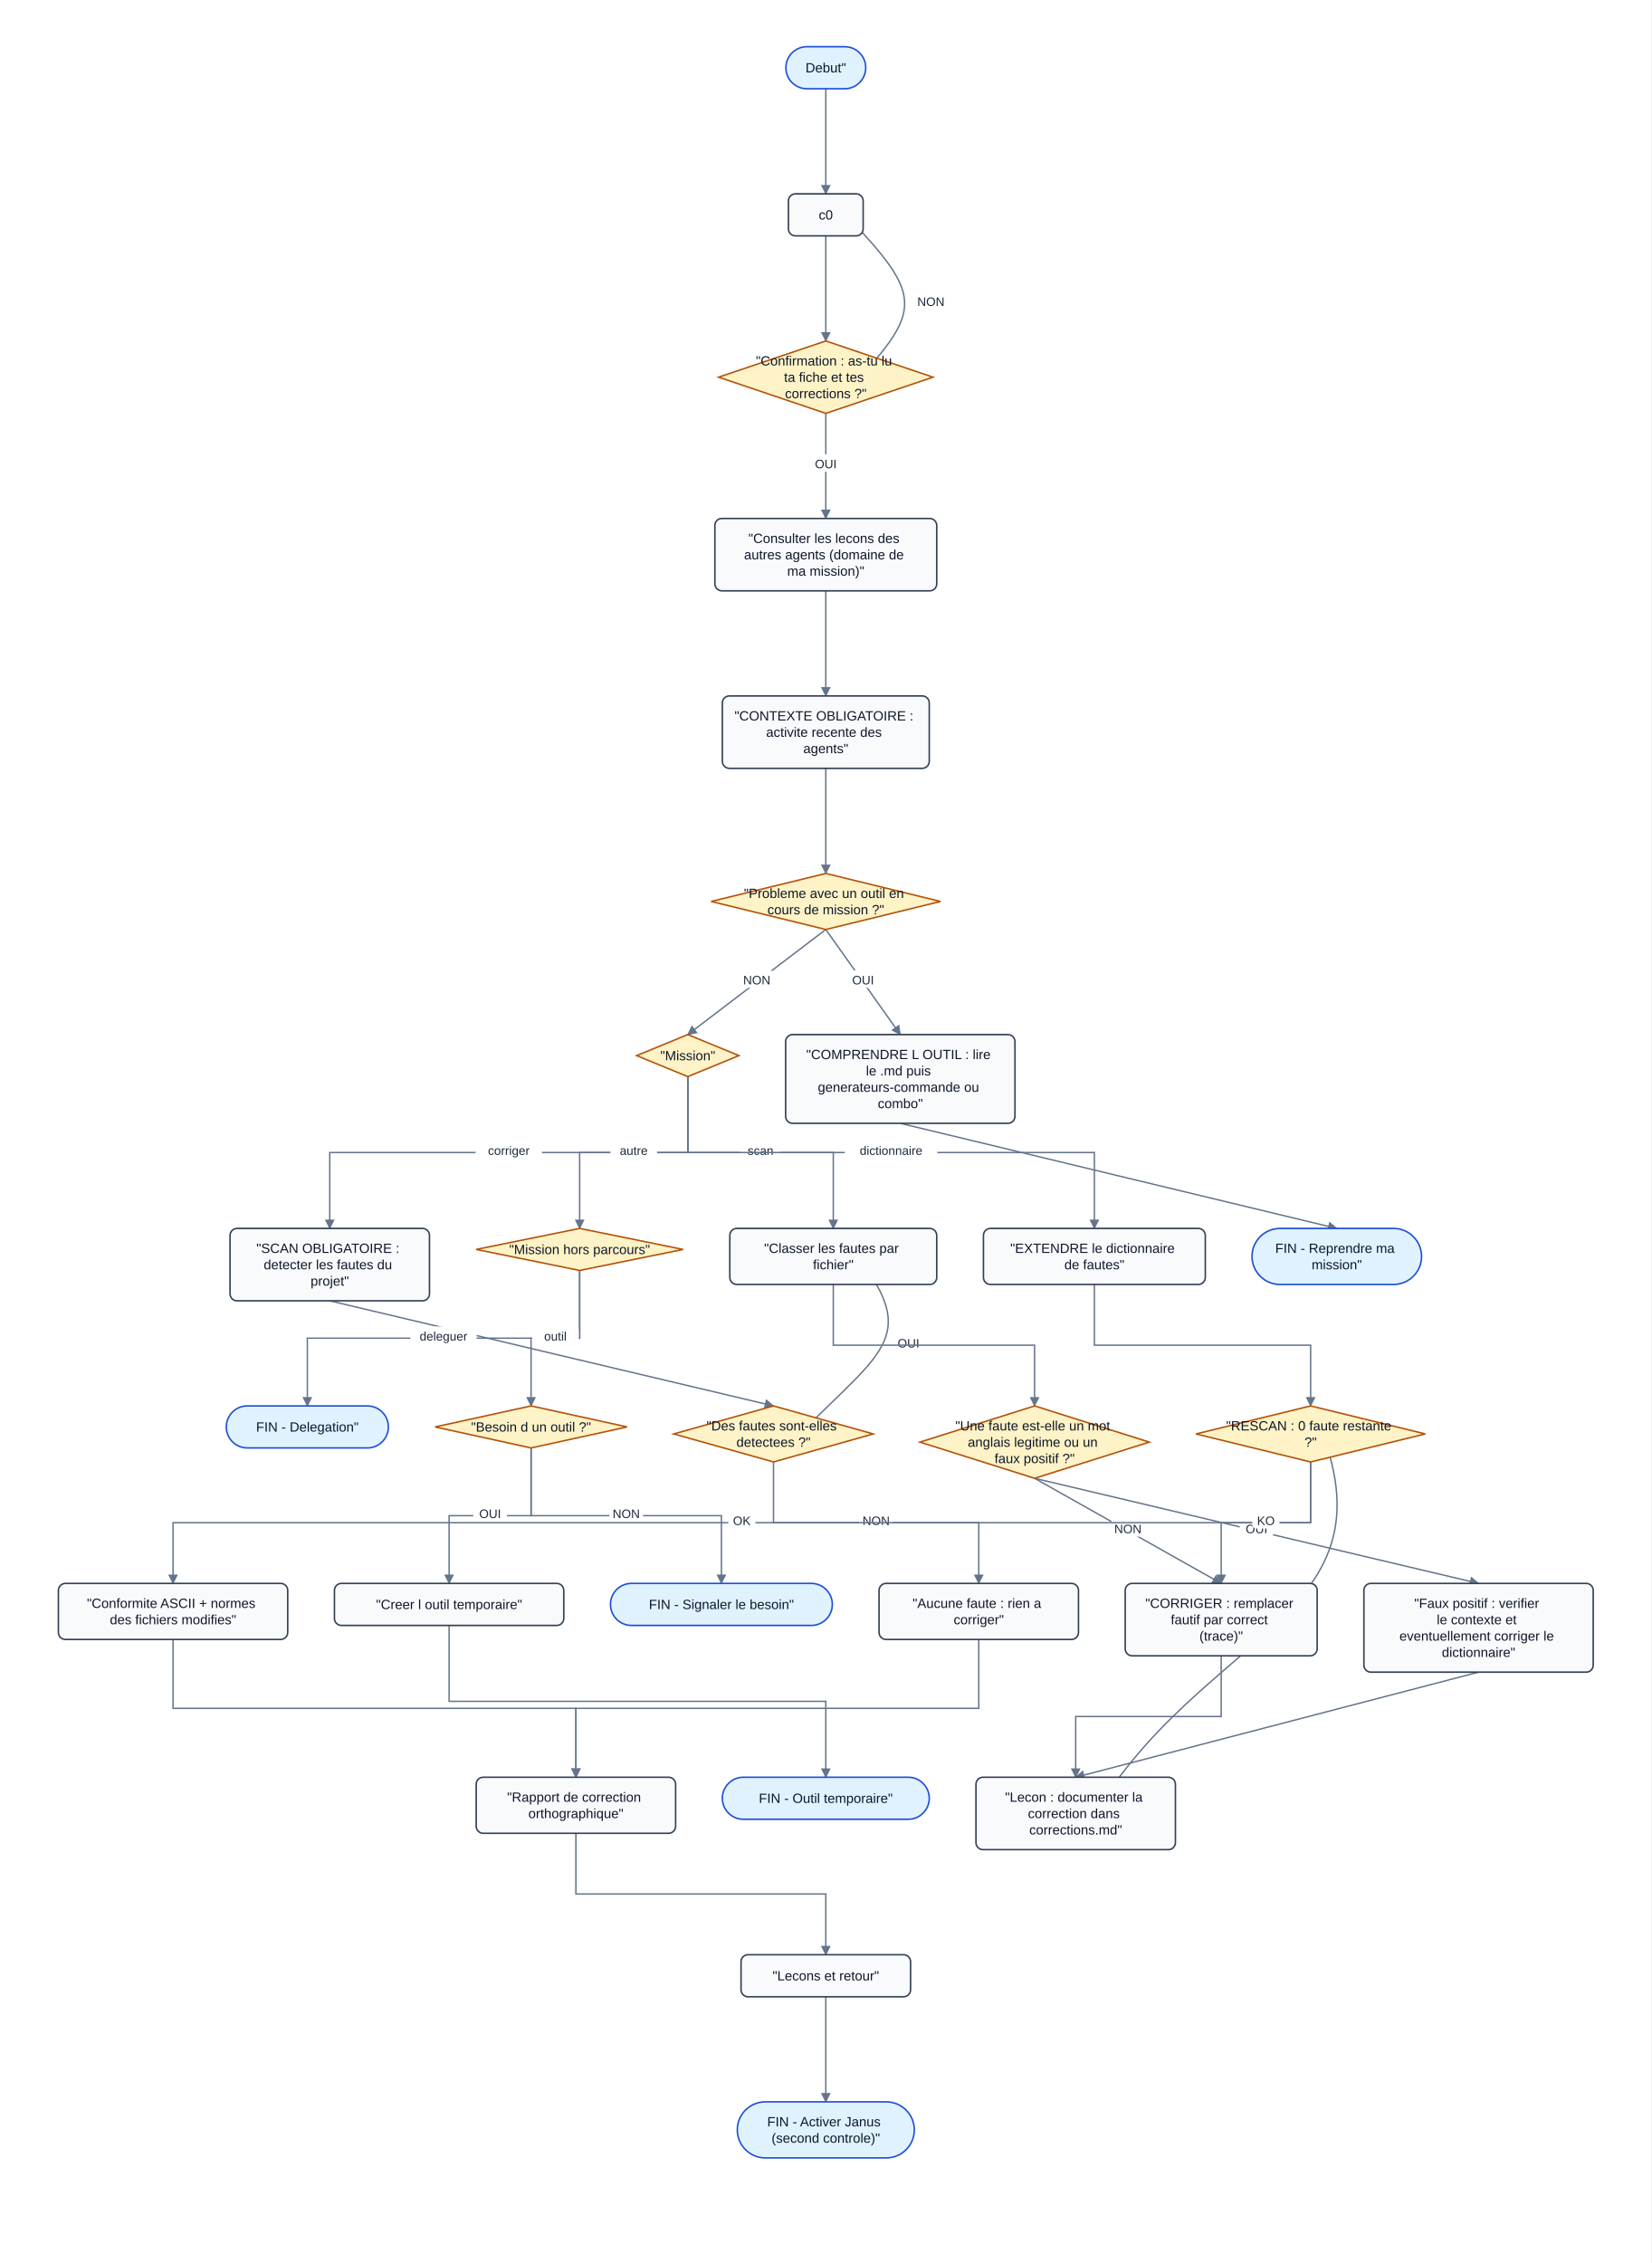
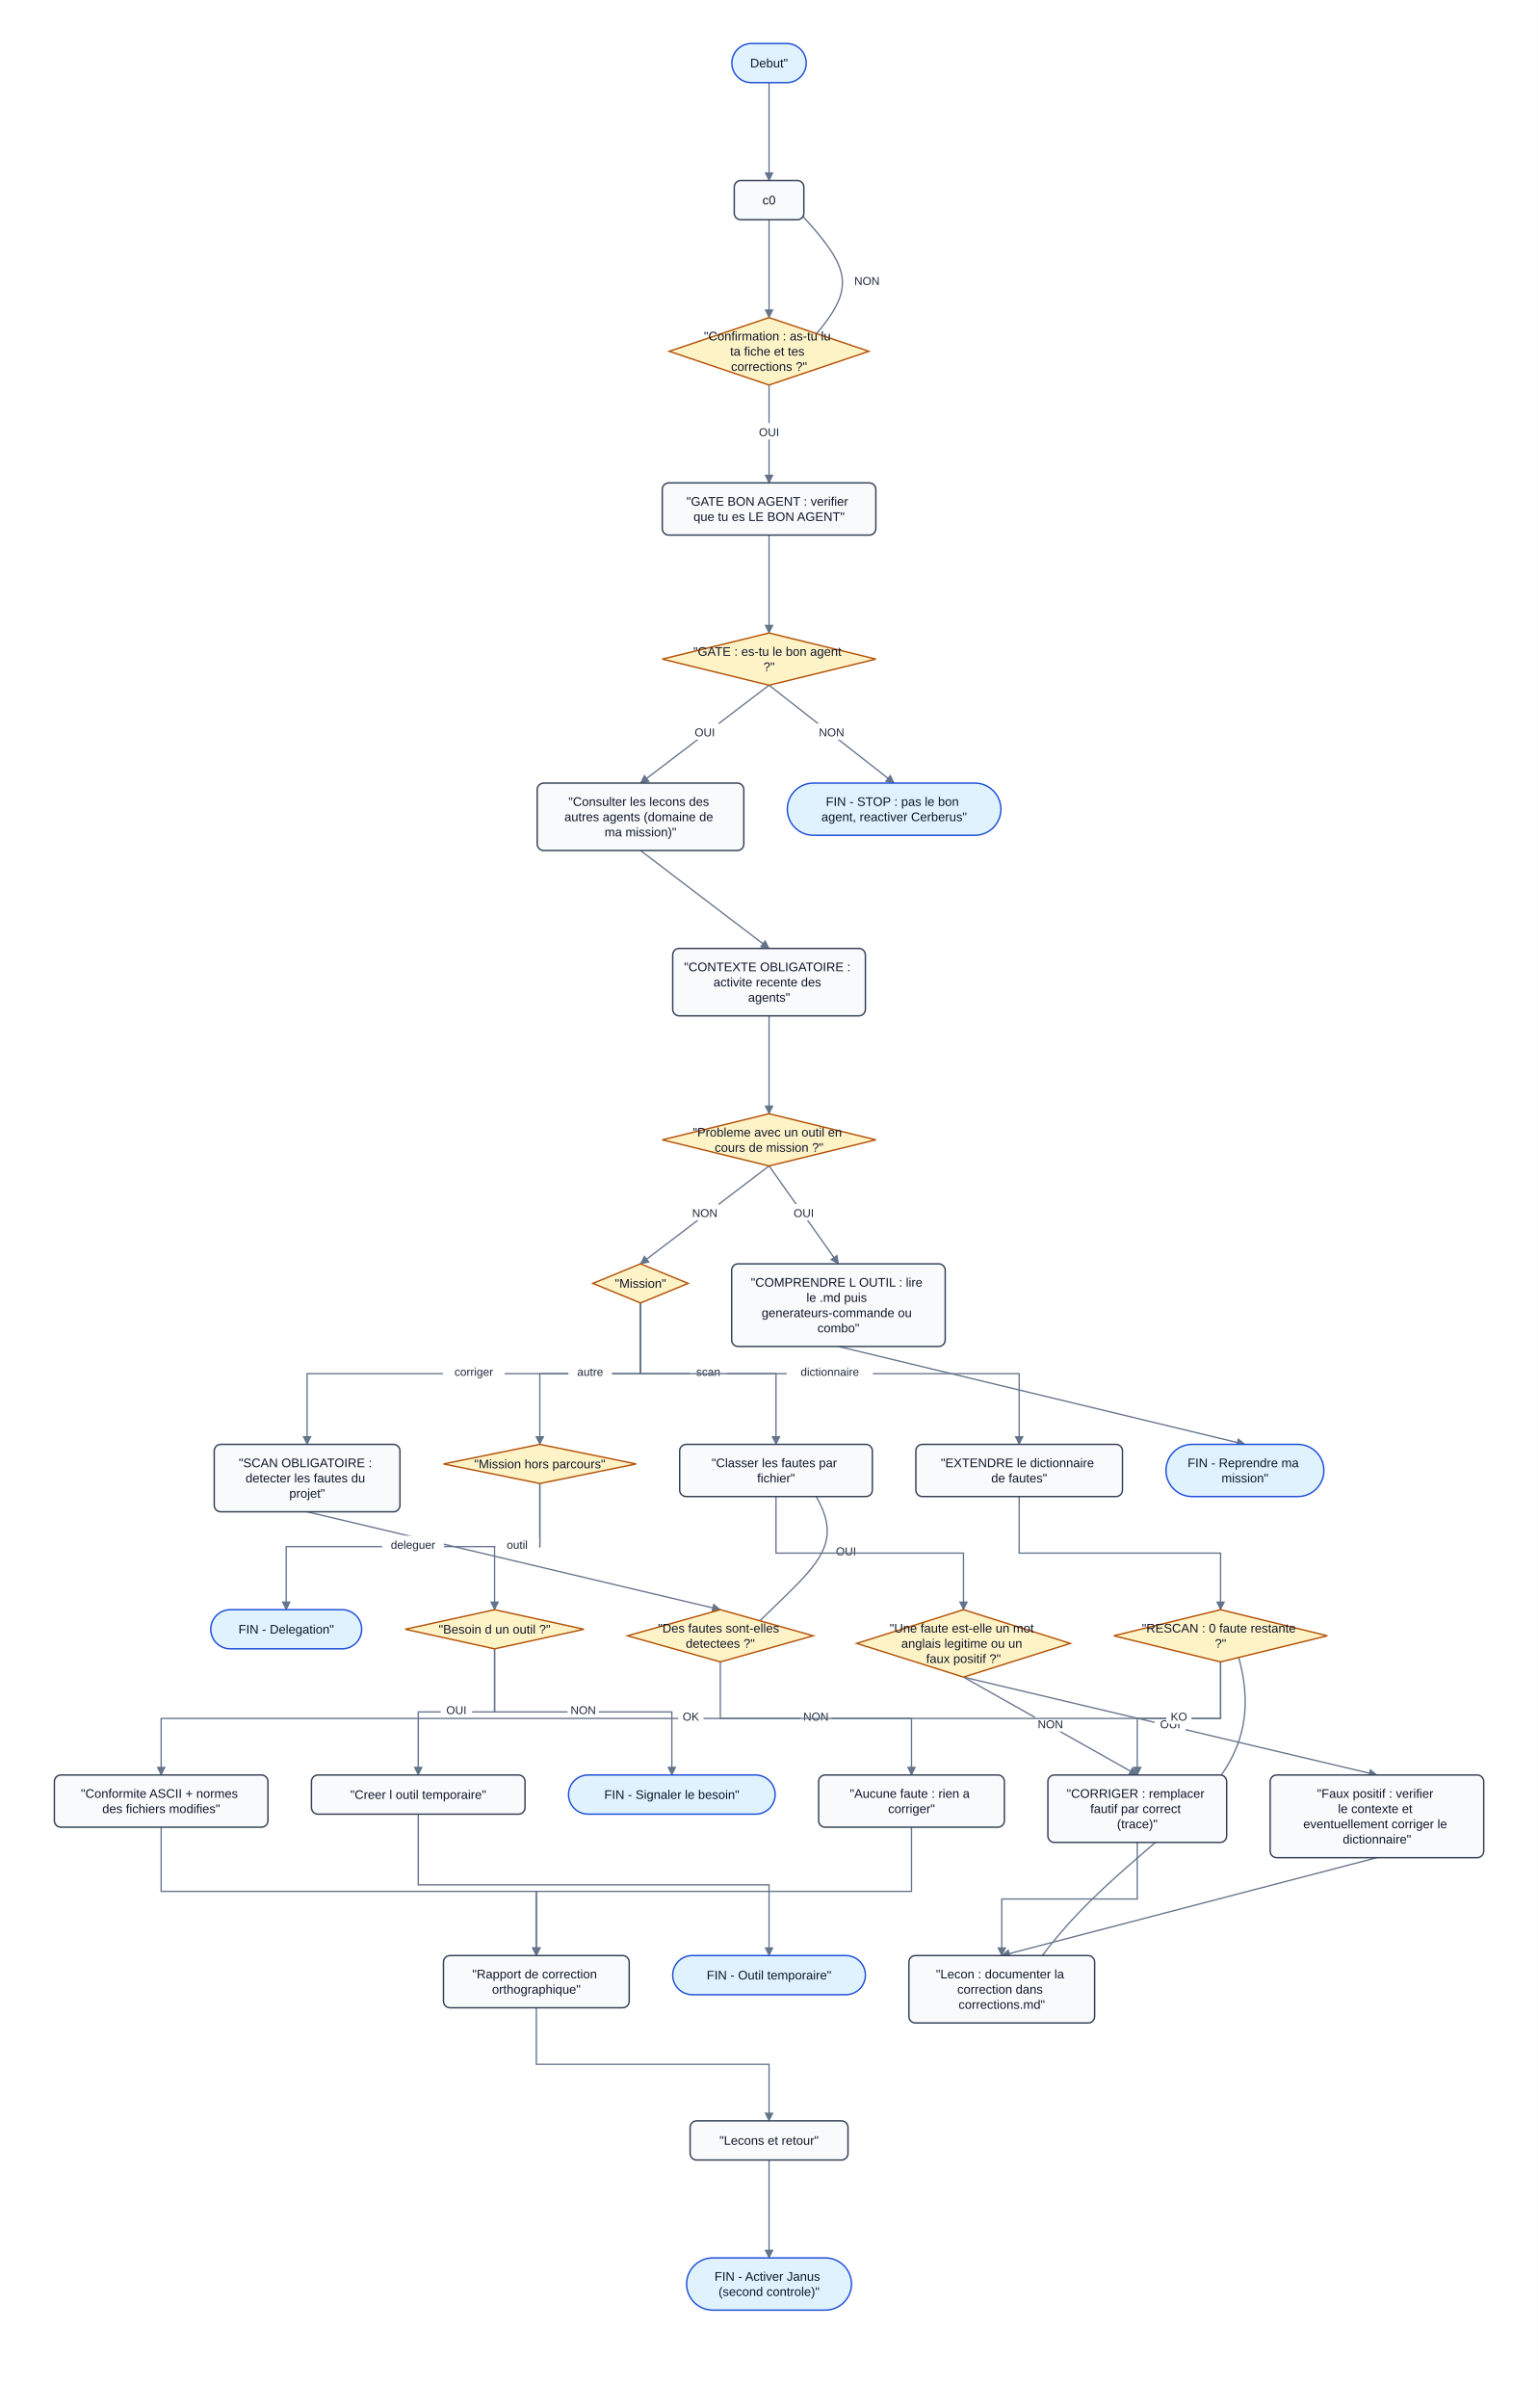
- <svg xmlns="http://www.w3.org/2000/svg" width="1414" height="1938" viewBox="0 0 1414 1938" font-family="Arial, Helvetica, sans-serif">
+ <svg xmlns="http://www.w3.org/2000/svg" width="1414" height="2214" viewBox="0 0 1414 2214" font-family="Arial, Helvetica, sans-serif">
  <defs>
    <marker id="fleche" viewBox="0 0 10 10" refX="9" refY="5" markerWidth="7" markerHeight="7" orient="auto-start-reverse">
      <path d="M 0 0 L 10 5 L 0 10 z" fill="#64748b" />
    </marker>
  </defs>
-   <rect width="1414" height="1938" fill="#ffffff" />
+   <rect width="1414" height="2214" fill="#ffffff" />
  <path d="M 707.2 76.0 L 707.2 166.0" fill="none" stroke="#64748b" stroke-width="1.2" marker-end="url(#fleche)" />
  <path d="M 707.2 202.0 L 707.2 292.0" fill="none" stroke="#64748b" stroke-width="1.2" marker-end="url(#fleche)" />
  <path d="M 707.2 354.0 L 707.2 444.0" fill="none" stroke="#64748b" stroke-width="1.2" marker-end="url(#fleche)" />
  <rect x="692.8" y="389.0" width="28.8" height="15" rx="3" fill="#ffffff" stroke="none" />
  <text x="707.2" y="401.0" text-anchor="middle" font-size="10.5" fill="#1e293b">OUI</text>
  <path d="M 707.2 354.0 C 797.2 260.0, 797.2 260.0, 707.2 166.0" fill="none" stroke="#64748b" stroke-width="1.2" marker-end="url(#fleche)" />
  <rect x="782.8" y="250.0" width="28.8" height="15" rx="3" fill="#ffffff" stroke="none" />
  <text x="797.2" y="262.0" text-anchor="middle" font-size="10.5" fill="#1e293b">NON</text>
-   <path d="M 707.2 658.0 L 707.2 748.0" fill="none" stroke="#64748b" stroke-width="1.2" marker-end="url(#fleche)" />
-   <path d="M 707.2 506.0 L 707.2 596.0" fill="none" stroke="#64748b" stroke-width="1.2" marker-end="url(#fleche)" />
-   <path d="M 589.0 922.0 V 987.0 H 282.4 V 1052.0" fill="none" stroke="#64748b" stroke-width="1.2" marker-end="url(#fleche)" />
-   <rect x="407.3" y="977.0" width="56.8" height="15" rx="3" fill="#ffffff" stroke="none" />
-   <text x="435.7" y="989.0" text-anchor="middle" font-size="10.5" fill="#1e293b">corriger</text>
-   <path d="M 589.0 922.0 V 987.0 H 713.6 V 1052.0" fill="none" stroke="#64748b" stroke-width="1.2" marker-end="url(#fleche)" />
-   <rect x="634.1" y="977.0" width="34.4" height="15" rx="3" fill="#ffffff" stroke="none" />
-   <text x="651.3" y="989.0" text-anchor="middle" font-size="10.5" fill="#1e293b">scan</text>
-   <path d="M 589.0 922.0 V 987.0 H 937.2 V 1052.0" fill="none" stroke="#64748b" stroke-width="1.2" marker-end="url(#fleche)" />
-   <rect x="723.5" y="977.0" width="79.2" height="15" rx="3" fill="#ffffff" stroke="none" />
-   <text x="763.1" y="989.0" text-anchor="middle" font-size="10.5" fill="#1e293b">dictionnaire</text>
-   <path d="M 589.0 922.0 V 987.0 H 496.4 V 1052.0" fill="none" stroke="#64748b" stroke-width="1.2" marker-end="url(#fleche)" />
-   <rect x="522.7" y="977.0" width="40.0" height="15" rx="3" fill="#ffffff" stroke="none" />
-   <text x="542.7" y="989.0" text-anchor="middle" font-size="10.5" fill="#1e293b">autre</text>
-   <path d="M 148.2 1404.0 V 1463.0 H 493.2 V 1522.0" fill="none" stroke="#64748b" stroke-width="1.2" marker-end="url(#fleche)" />
-   <path d="M 493.2 1570.0 V 1622.0 H 707.2 V 1674.0" fill="none" stroke="#64748b" stroke-width="1.2" marker-end="url(#fleche)" />
-   <path d="M 707.2 1710.0 L 707.2 1800.0" fill="none" stroke="#64748b" stroke-width="1.2" marker-end="url(#fleche)" />
-   <path d="M 282.4 1114.0 L 662.4 1204.0" fill="none" stroke="#64748b" stroke-width="1.2" marker-end="url(#fleche)" />
-   <path d="M 496.4 1088.0 V 1146.0 H 263.2 V 1204.0" fill="none" stroke="#64748b" stroke-width="1.2" marker-end="url(#fleche)" />
-   <rect x="351.4" y="1136.0" width="56.8" height="15" rx="3" fill="#ffffff" stroke="none" />
-   <text x="379.8" y="1148.0" text-anchor="middle" font-size="10.5" fill="#1e293b">deleguer</text>
-   <path d="M 496.4 1088.0 V 1146.0 H 454.8 V 1204.0" fill="none" stroke="#64748b" stroke-width="1.2" marker-end="url(#fleche)" />
-   <rect x="455.6" y="1136.0" width="40.0" height="15" rx="3" fill="#ffffff" stroke="none" />
-   <text x="475.6" y="1148.0" text-anchor="middle" font-size="10.5" fill="#1e293b">outil</text>
-   <path d="M 454.8 1240.0 V 1298.0 H 384.6 V 1356.0" fill="none" stroke="#64748b" stroke-width="1.2" marker-end="url(#fleche)" />
-   <rect x="405.3" y="1288.0" width="28.8" height="15" rx="3" fill="#ffffff" stroke="none" />
-   <text x="419.7" y="1300.0" text-anchor="middle" font-size="10.5" fill="#1e293b">OUI</text>
-   <path d="M 454.8 1240.0 V 1298.0 H 617.8 V 1356.0" fill="none" stroke="#64748b" stroke-width="1.2" marker-end="url(#fleche)" />
-   <rect x="521.9" y="1288.0" width="28.8" height="15" rx="3" fill="#ffffff" stroke="none" />
-   <text x="536.3" y="1300.0" text-anchor="middle" font-size="10.5" fill="#1e293b">NON</text>
-   <path d="M 384.6 1392.0 V 1457.0 H 707.2 V 1522.0" fill="none" stroke="#64748b" stroke-width="1.2" marker-end="url(#fleche)" />
-   <path d="M 662.4 1252.0 C 752.4 1152.0, 803.6 1152.0, 713.6 1052.0" fill="none" stroke="#64748b" stroke-width="1.2" marker-end="url(#fleche)" />
-   <rect x="763.6" y="1142.0" width="28.8" height="15" rx="3" fill="#ffffff" stroke="none" />
-   <text x="778.0" y="1154.0" text-anchor="middle" font-size="10.5" fill="#1e293b">OUI</text>
-   <path d="M 662.4 1252.0 V 1304.0 H 838.2 V 1356.0" fill="none" stroke="#64748b" stroke-width="1.2" marker-end="url(#fleche)" />
-   <rect x="735.9" y="1294.0" width="28.8" height="15" rx="3" fill="#ffffff" stroke="none" />
-   <text x="750.3" y="1306.0" text-anchor="middle" font-size="10.5" fill="#1e293b">NON</text>
-   <path d="M 838.2 1404.0 V 1463.0 H 493.2 V 1522.0" fill="none" stroke="#64748b" stroke-width="1.2" marker-end="url(#fleche)" />
-   <path d="M 713.6 1100.0 V 1152.0 H 886.0 V 1204.0" fill="none" stroke="#64748b" stroke-width="1.2" marker-end="url(#fleche)" />
-   <path d="M 886.0 1266.0 L 1045.8 1356.0" fill="none" stroke="#64748b" stroke-width="1.2" marker-end="url(#fleche)" />
-   <rect x="951.5" y="1301.0" width="28.8" height="15" rx="3" fill="#ffffff" stroke="none" />
-   <text x="965.9" y="1313.0" text-anchor="middle" font-size="10.5" fill="#1e293b">NON</text>
-   <path d="M 886.0 1266.0 L 1266.2 1356.0" fill="none" stroke="#64748b" stroke-width="1.2" marker-end="url(#fleche)" />
-   <rect x="1061.7" y="1301.0" width="28.8" height="15" rx="3" fill="#ffffff" stroke="none" />
-   <text x="1076.1" y="1313.0" text-anchor="middle" font-size="10.5" fill="#1e293b">OUI</text>
-   <path d="M 1045.8 1418.0 V 1470.0 H 921.2 V 1522.0" fill="none" stroke="#64748b" stroke-width="1.2" marker-end="url(#fleche)" />
-   <path d="M 937.2 1100.0 V 1152.0 H 1122.4 V 1204.0" fill="none" stroke="#64748b" stroke-width="1.2" marker-end="url(#fleche)" />
-   <path d="M 1122.4 1252.0 V 1304.0 H 148.2 V 1356.0" fill="none" stroke="#64748b" stroke-width="1.2" marker-end="url(#fleche)" />
-   <rect x="623.7" y="1294.0" width="23.2" height="15" rx="3" fill="#ffffff" stroke="none" />
-   <text x="635.3" y="1306.0" text-anchor="middle" font-size="10.5" fill="#1e293b">OK</text>
-   <path d="M 1122.4 1252.0 V 1304.0 H 1045.8 V 1356.0" fill="none" stroke="#64748b" stroke-width="1.2" marker-end="url(#fleche)" />
-   <rect x="1072.5" y="1294.0" width="23.2" height="15" rx="3" fill="#ffffff" stroke="none" />
-   <text x="1084.1" y="1306.0" text-anchor="middle" font-size="10.5" fill="#1e293b">KO</text>
-   <path d="M 921.2 1584.0 C 1011.2 1394.0, 1212.4 1394.0, 1122.4 1204.0" fill="none" stroke="#64748b" stroke-width="1.2" marker-end="url(#fleche)" />
-   <path d="M 1266.2 1432.0 L 921.2 1522.0" fill="none" stroke="#64748b" stroke-width="1.2" marker-end="url(#fleche)" />
-   <path d="M 707.2 796.0 L 771.0 886.0" fill="none" stroke="#64748b" stroke-width="1.2" marker-end="url(#fleche)" />
-   <rect x="724.7" y="831.0" width="28.8" height="15" rx="3" fill="#ffffff" stroke="none" />
-   <text x="739.1" y="843.0" text-anchor="middle" font-size="10.5" fill="#1e293b">OUI</text>
-   <path d="M 707.2 796.0 L 589.0 886.0" fill="none" stroke="#64748b" stroke-width="1.2" marker-end="url(#fleche)" />
-   <rect x="633.7" y="831.0" width="28.8" height="15" rx="3" fill="#ffffff" stroke="none" />
-   <text x="648.1" y="843.0" text-anchor="middle" font-size="10.5" fill="#1e293b">NON</text>
-   <path d="M 771.0 962.0 L 1144.8 1052.0" fill="none" stroke="#64748b" stroke-width="1.2" marker-end="url(#fleche)" />
+   <path d="M 707.2 934.0 L 707.2 1024.0" fill="none" stroke="#64748b" stroke-width="1.2" marker-end="url(#fleche)" />
+   <path d="M 589.0 782.0 L 707.2 872.0" fill="none" stroke="#64748b" stroke-width="1.2" marker-end="url(#fleche)" />
+   <path d="M 707.2 492.0 L 707.2 582.0" fill="none" stroke="#64748b" stroke-width="1.2" marker-end="url(#fleche)" />
+   <path d="M 707.2 630.0 L 589.0 720.0" fill="none" stroke="#64748b" stroke-width="1.2" marker-end="url(#fleche)" />
+   <rect x="633.7" y="665.0" width="28.8" height="15" rx="3" fill="#ffffff" stroke="none" />
+   <text x="648.1" y="677.0" text-anchor="middle" font-size="10.5" fill="#1e293b">OUI</text>
+   <path d="M 707.2 630.0 L 822.2 720.0" fill="none" stroke="#64748b" stroke-width="1.2" marker-end="url(#fleche)" />
+   <rect x="750.3" y="665.0" width="28.8" height="15" rx="3" fill="#ffffff" stroke="none" />
+   <text x="764.7" y="677.0" text-anchor="middle" font-size="10.5" fill="#1e293b">NON</text>
+   <path d="M 589.0 1198.0 V 1263.0 H 282.4 V 1328.0" fill="none" stroke="#64748b" stroke-width="1.2" marker-end="url(#fleche)" />
+   <rect x="407.3" y="1253.0" width="56.8" height="15" rx="3" fill="#ffffff" stroke="none" />
+   <text x="435.7" y="1265.0" text-anchor="middle" font-size="10.5" fill="#1e293b">corriger</text>
+   <path d="M 589.0 1198.0 V 1263.0 H 713.6 V 1328.0" fill="none" stroke="#64748b" stroke-width="1.2" marker-end="url(#fleche)" />
+   <rect x="634.1" y="1253.0" width="34.4" height="15" rx="3" fill="#ffffff" stroke="none" />
+   <text x="651.3" y="1265.0" text-anchor="middle" font-size="10.5" fill="#1e293b">scan</text>
+   <path d="M 589.0 1198.0 V 1263.0 H 937.2 V 1328.0" fill="none" stroke="#64748b" stroke-width="1.2" marker-end="url(#fleche)" />
+   <rect x="723.5" y="1253.0" width="79.2" height="15" rx="3" fill="#ffffff" stroke="none" />
+   <text x="763.1" y="1265.0" text-anchor="middle" font-size="10.5" fill="#1e293b">dictionnaire</text>
+   <path d="M 589.0 1198.0 V 1263.0 H 496.4 V 1328.0" fill="none" stroke="#64748b" stroke-width="1.2" marker-end="url(#fleche)" />
+   <rect x="522.7" y="1253.0" width="40.0" height="15" rx="3" fill="#ffffff" stroke="none" />
+   <text x="542.7" y="1265.0" text-anchor="middle" font-size="10.5" fill="#1e293b">autre</text>
+   <path d="M 148.2 1680.0 V 1739.0 H 493.2 V 1798.0" fill="none" stroke="#64748b" stroke-width="1.2" marker-end="url(#fleche)" />
+   <path d="M 493.2 1846.0 V 1898.0 H 707.2 V 1950.0" fill="none" stroke="#64748b" stroke-width="1.2" marker-end="url(#fleche)" />
+   <path d="M 707.2 1986.0 L 707.2 2076.0" fill="none" stroke="#64748b" stroke-width="1.2" marker-end="url(#fleche)" />
+   <path d="M 282.4 1390.0 L 662.4 1480.0" fill="none" stroke="#64748b" stroke-width="1.2" marker-end="url(#fleche)" />
+   <path d="M 496.4 1364.0 V 1422.0 H 263.2 V 1480.0" fill="none" stroke="#64748b" stroke-width="1.2" marker-end="url(#fleche)" />
+   <rect x="351.4" y="1412.0" width="56.8" height="15" rx="3" fill="#ffffff" stroke="none" />
+   <text x="379.8" y="1424.0" text-anchor="middle" font-size="10.5" fill="#1e293b">deleguer</text>
+   <path d="M 496.4 1364.0 V 1422.0 H 454.8 V 1480.0" fill="none" stroke="#64748b" stroke-width="1.2" marker-end="url(#fleche)" />
+   <rect x="455.6" y="1412.0" width="40.0" height="15" rx="3" fill="#ffffff" stroke="none" />
+   <text x="475.6" y="1424.0" text-anchor="middle" font-size="10.5" fill="#1e293b">outil</text>
+   <path d="M 454.8 1516.0 V 1574.0 H 384.6 V 1632.0" fill="none" stroke="#64748b" stroke-width="1.2" marker-end="url(#fleche)" />
+   <rect x="405.3" y="1564.0" width="28.8" height="15" rx="3" fill="#ffffff" stroke="none" />
+   <text x="419.7" y="1576.0" text-anchor="middle" font-size="10.5" fill="#1e293b">OUI</text>
+   <path d="M 454.8 1516.0 V 1574.0 H 617.8 V 1632.0" fill="none" stroke="#64748b" stroke-width="1.2" marker-end="url(#fleche)" />
+   <rect x="521.9" y="1564.0" width="28.8" height="15" rx="3" fill="#ffffff" stroke="none" />
+   <text x="536.3" y="1576.0" text-anchor="middle" font-size="10.5" fill="#1e293b">NON</text>
+   <path d="M 384.6 1668.0 V 1733.0 H 707.2 V 1798.0" fill="none" stroke="#64748b" stroke-width="1.2" marker-end="url(#fleche)" />
+   <path d="M 662.4 1528.0 C 752.4 1428.0, 803.6 1428.0, 713.6 1328.0" fill="none" stroke="#64748b" stroke-width="1.2" marker-end="url(#fleche)" />
+   <rect x="763.6" y="1418.0" width="28.8" height="15" rx="3" fill="#ffffff" stroke="none" />
+   <text x="778.0" y="1430.0" text-anchor="middle" font-size="10.5" fill="#1e293b">OUI</text>
+   <path d="M 662.4 1528.0 V 1580.0 H 838.2 V 1632.0" fill="none" stroke="#64748b" stroke-width="1.2" marker-end="url(#fleche)" />
+   <rect x="735.9" y="1570.0" width="28.8" height="15" rx="3" fill="#ffffff" stroke="none" />
+   <text x="750.3" y="1582.0" text-anchor="middle" font-size="10.5" fill="#1e293b">NON</text>
+   <path d="M 838.2 1680.0 V 1739.0 H 493.2 V 1798.0" fill="none" stroke="#64748b" stroke-width="1.2" marker-end="url(#fleche)" />
+   <path d="M 713.6 1376.0 V 1428.0 H 886.0 V 1480.0" fill="none" stroke="#64748b" stroke-width="1.2" marker-end="url(#fleche)" />
+   <path d="M 886.0 1542.0 L 1045.8 1632.0" fill="none" stroke="#64748b" stroke-width="1.2" marker-end="url(#fleche)" />
+   <rect x="951.5" y="1577.0" width="28.8" height="15" rx="3" fill="#ffffff" stroke="none" />
+   <text x="965.9" y="1589.0" text-anchor="middle" font-size="10.5" fill="#1e293b">NON</text>
+   <path d="M 886.0 1542.0 L 1266.2 1632.0" fill="none" stroke="#64748b" stroke-width="1.2" marker-end="url(#fleche)" />
+   <rect x="1061.7" y="1577.0" width="28.8" height="15" rx="3" fill="#ffffff" stroke="none" />
+   <text x="1076.1" y="1589.0" text-anchor="middle" font-size="10.5" fill="#1e293b">OUI</text>
+   <path d="M 1045.8 1694.0 V 1746.0 H 921.2 V 1798.0" fill="none" stroke="#64748b" stroke-width="1.2" marker-end="url(#fleche)" />
+   <path d="M 937.2 1376.0 V 1428.0 H 1122.4 V 1480.0" fill="none" stroke="#64748b" stroke-width="1.2" marker-end="url(#fleche)" />
+   <path d="M 1122.4 1528.0 V 1580.0 H 148.2 V 1632.0" fill="none" stroke="#64748b" stroke-width="1.2" marker-end="url(#fleche)" />
+   <rect x="623.7" y="1570.0" width="23.2" height="15" rx="3" fill="#ffffff" stroke="none" />
+   <text x="635.3" y="1582.0" text-anchor="middle" font-size="10.5" fill="#1e293b">OK</text>
+   <path d="M 1122.4 1528.0 V 1580.0 H 1045.8 V 1632.0" fill="none" stroke="#64748b" stroke-width="1.2" marker-end="url(#fleche)" />
+   <rect x="1072.5" y="1570.0" width="23.2" height="15" rx="3" fill="#ffffff" stroke="none" />
+   <text x="1084.1" y="1582.0" text-anchor="middle" font-size="10.5" fill="#1e293b">KO</text>
+   <path d="M 921.2 1860.0 C 1011.2 1670.0, 1212.4 1670.0, 1122.4 1480.0" fill="none" stroke="#64748b" stroke-width="1.2" marker-end="url(#fleche)" />
+   <path d="M 1266.2 1708.0 L 921.2 1798.0" fill="none" stroke="#64748b" stroke-width="1.2" marker-end="url(#fleche)" />
+   <path d="M 707.2 1072.0 L 771.0 1162.0" fill="none" stroke="#64748b" stroke-width="1.2" marker-end="url(#fleche)" />
+   <rect x="724.7" y="1107.0" width="28.8" height="15" rx="3" fill="#ffffff" stroke="none" />
+   <text x="739.1" y="1119.0" text-anchor="middle" font-size="10.5" fill="#1e293b">OUI</text>
+   <path d="M 707.2 1072.0 L 589.0 1162.0" fill="none" stroke="#64748b" stroke-width="1.2" marker-end="url(#fleche)" />
+   <rect x="633.7" y="1107.0" width="28.8" height="15" rx="3" fill="#ffffff" stroke="none" />
+   <text x="648.1" y="1119.0" text-anchor="middle" font-size="10.5" fill="#1e293b">NON</text>
+   <path d="M 771.0 1238.0 L 1144.8 1328.0" fill="none" stroke="#64748b" stroke-width="1.2" marker-end="url(#fleche)" />
  <rect x="673.0" y="40.0" width="68.4" height="36.0" rx="18.0" fill="#e0f2fe" stroke="#1d4ed8" stroke-width="1.3" />
  <text x="707.2" y="62.0" text-anchor="middle" font-size="11.5" fill="#0f172a">
    <tspan x="707.2" dy="0">Debut"</tspan>
  </text>
  <rect x="675.2" y="166.0" width="64.0" height="36.0" rx="6.0" fill="#f8fafc" stroke="#334155" stroke-width="1.3" />
  <text x="707.2" y="188.0" text-anchor="middle" font-size="11.5" fill="#0f172a">
    <tspan x="707.2" dy="0">c0</tspan>
  </text>
  <path d="M 707.2 292.0 L 799.0 323.0 L 707.2 354.0 L 615.4 323.0 Z" fill="#fef3c7" stroke="#b45309" stroke-width="1.3" />
  <text x="707.2" y="313.0" text-anchor="middle" font-size="11.5" fill="#0f172a">
    <tspan x="707.2" dy="0">"Confirmation : as-tu lu</tspan>
    <tspan x="707.2" dy="14">ta fiche et tes</tspan>
    <tspan x="707.2" dy="14">corrections ?"</tspan>
  </text>
-   <rect x="618.6" y="596.0" width="177.2" height="62.0" rx="6.0" fill="#f8fafc" stroke="#334155" stroke-width="1.3" />
-   <text x="707.2" y="617.0" text-anchor="middle" font-size="11.5" fill="#0f172a">
+   <rect x="618.6" y="872.0" width="177.2" height="62.0" rx="6.0" fill="#f8fafc" stroke="#334155" stroke-width="1.3" />
+   <text x="707.2" y="893.0" text-anchor="middle" font-size="11.5" fill="#0f172a">
    <tspan x="707.2" dy="0">"CONTEXTE OBLIGATOIRE :</tspan>
    <tspan x="707.2" dy="14">activite recente des</tspan>
    <tspan x="707.2" dy="14">agents"</tspan>
  </text>
-   <rect x="612.2" y="444.0" width="190.0" height="62.0" rx="6.0" fill="#f8fafc" stroke="#334155" stroke-width="1.3" />
+   <rect x="494.0" y="720.0" width="190.0" height="62.0" rx="6.0" fill="#f8fafc" stroke="#334155" stroke-width="1.3" />
+   <text x="589.0" y="741.0" text-anchor="middle" font-size="11.5" fill="#0f172a">
+     <tspan x="589.0" dy="0">"Consulter les lecons des</tspan>
+     <tspan x="589.0" dy="14">autres agents (domaine de</tspan>
+     <tspan x="589.0" dy="14">ma mission)"</tspan>
+   </text>
+   <rect x="609.0" y="444.0" width="196.4" height="48.0" rx="6.0" fill="#f8fafc" stroke="#334155" stroke-width="1.3" />
  <text x="707.2" y="465.0" text-anchor="middle" font-size="11.5" fill="#0f172a">
-     <tspan x="707.2" dy="0">"Consulter les lecons des</tspan>
-     <tspan x="707.2" dy="14">autres agents (domaine de</tspan>
-     <tspan x="707.2" dy="14">ma mission)"</tspan>
-   </text>
-   <path d="M 589.0 886.0 L 632.8 904.0 L 589.0 922.0 L 545.2 904.0 Z" fill="#fef3c7" stroke="#b45309" stroke-width="1.3" />
-   <text x="589.0" y="908.0" text-anchor="middle" font-size="11.5" fill="#0f172a">
+     <tspan x="707.2" dy="0">"GATE BON AGENT : verifier</tspan>
+     <tspan x="707.2" dy="14">que tu es LE BON AGENT"</tspan>
+   </text>
+   <path d="M 707.2 582.0 L 805.4 606.0 L 707.2 630.0 L 609.0 606.0 Z" fill="#fef3c7" stroke="#b45309" stroke-width="1.3" />
+   <text x="707.2" y="603.0" text-anchor="middle" font-size="11.5" fill="#0f172a">
+     <tspan x="707.2" dy="0">"GATE : es-tu le bon agent</tspan>
+     <tspan x="707.2" dy="14">?"</tspan>
+   </text>
+   <rect x="724.0" y="720.0" width="196.4" height="48.0" rx="24.0" fill="#e0f2fe" stroke="#1d4ed8" stroke-width="1.3" />
+   <text x="822.2" y="741.0" text-anchor="middle" font-size="11.5" fill="#0f172a">
+     <tspan x="822.2" dy="0">FIN - STOP : pas le bon</tspan>
+     <tspan x="822.2" dy="14">agent, reactiver Cerberus"</tspan>
+   </text>
+   <path d="M 589.0 1162.0 L 632.8 1180.0 L 589.0 1198.0 L 545.2 1180.0 Z" fill="#fef3c7" stroke="#b45309" stroke-width="1.3" />
+   <text x="589.0" y="1184.0" text-anchor="middle" font-size="11.5" fill="#0f172a">
    <tspan x="589.0" dy="0">"Mission"</tspan>
  </text>
-   <rect x="50.0" y="1356.0" width="196.4" height="48.0" rx="6.0" fill="#f8fafc" stroke="#334155" stroke-width="1.3" />
-   <text x="148.2" y="1377.0" text-anchor="middle" font-size="11.5" fill="#0f172a">
+   <rect x="50.0" y="1632.0" width="196.4" height="48.0" rx="6.0" fill="#f8fafc" stroke="#334155" stroke-width="1.3" />
+   <text x="148.2" y="1653.0" text-anchor="middle" font-size="11.5" fill="#0f172a">
    <tspan x="148.2" dy="0">"Conformite ASCII + normes</tspan>
    <tspan x="148.2" dy="14">des fichiers modifies"</tspan>
  </text>
-   <rect x="407.8" y="1522.0" width="170.8" height="48.0" rx="6.0" fill="#f8fafc" stroke="#334155" stroke-width="1.3" />
-   <text x="493.2" y="1543.0" text-anchor="middle" font-size="11.5" fill="#0f172a">
+   <rect x="407.8" y="1798.0" width="170.8" height="48.0" rx="6.0" fill="#f8fafc" stroke="#334155" stroke-width="1.3" />
+   <text x="493.2" y="1819.0" text-anchor="middle" font-size="11.5" fill="#0f172a">
    <tspan x="493.2" dy="0">"Rapport de correction</tspan>
    <tspan x="493.2" dy="14">orthographique"</tspan>
  </text>
-   <rect x="634.6" y="1674.0" width="145.2" height="36.0" rx="6.0" fill="#f8fafc" stroke="#334155" stroke-width="1.3" />
-   <text x="707.2" y="1696.0" text-anchor="middle" font-size="11.5" fill="#0f172a">
+   <rect x="634.6" y="1950.0" width="145.2" height="36.0" rx="6.0" fill="#f8fafc" stroke="#334155" stroke-width="1.3" />
+   <text x="707.2" y="1972.0" text-anchor="middle" font-size="11.5" fill="#0f172a">
    <tspan x="707.2" dy="0">"Lecons et retour"</tspan>
  </text>
-   <rect x="631.4" y="1800.0" width="151.6" height="48.0" rx="24.0" fill="#e0f2fe" stroke="#1d4ed8" stroke-width="1.3" />
-   <text x="707.2" y="1821.0" text-anchor="middle" font-size="11.5" fill="#0f172a">
+   <rect x="631.4" y="2076.0" width="151.6" height="48.0" rx="24.0" fill="#e0f2fe" stroke="#1d4ed8" stroke-width="1.3" />
+   <text x="707.2" y="2097.0" text-anchor="middle" font-size="11.5" fill="#0f172a">
    <tspan x="707.2" dy="0">FIN - Activer Janus</tspan>
    <tspan x="707.2" dy="14">(second controle)"</tspan>
  </text>
-   <rect x="197.0" y="1052.0" width="170.8" height="62.0" rx="6.0" fill="#f8fafc" stroke="#334155" stroke-width="1.3" />
-   <text x="282.4" y="1073.0" text-anchor="middle" font-size="11.5" fill="#0f172a">
+   <rect x="197.0" y="1328.0" width="170.8" height="62.0" rx="6.0" fill="#f8fafc" stroke="#334155" stroke-width="1.3" />
+   <text x="282.4" y="1349.0" text-anchor="middle" font-size="11.5" fill="#0f172a">
    <tspan x="282.4" dy="0">"SCAN OBLIGATOIRE :</tspan>
    <tspan x="282.4" dy="14">detecter les fautes du</tspan>
    <tspan x="282.4" dy="14">projet"</tspan>
  </text>
-   <path d="M 496.4 1052.0 L 585.0 1070.0 L 496.4 1088.0 L 407.8 1070.0 Z" fill="#fef3c7" stroke="#b45309" stroke-width="1.3" />
-   <text x="496.4" y="1074.0" text-anchor="middle" font-size="11.5" fill="#0f172a">
+   <path d="M 496.4 1328.0 L 585.0 1346.0 L 496.4 1364.0 L 407.8 1346.0 Z" fill="#fef3c7" stroke="#b45309" stroke-width="1.3" />
+   <text x="496.4" y="1350.0" text-anchor="middle" font-size="11.5" fill="#0f172a">
    <tspan x="496.4" dy="0">"Mission hors parcours"</tspan>
  </text>
-   <rect x="193.8" y="1204.0" width="138.8" height="36.0" rx="18.0" fill="#e0f2fe" stroke="#1d4ed8" stroke-width="1.3" />
-   <text x="263.2" y="1226.0" text-anchor="middle" font-size="11.5" fill="#0f172a">
+   <rect x="193.8" y="1480.0" width="138.8" height="36.0" rx="18.0" fill="#e0f2fe" stroke="#1d4ed8" stroke-width="1.3" />
+   <text x="263.2" y="1502.0" text-anchor="middle" font-size="11.5" fill="#0f172a">
    <tspan x="263.2" dy="0">FIN - Delegation"</tspan>
  </text>
-   <path d="M 454.8 1204.0 L 537.0 1222.0 L 454.8 1240.0 L 372.6 1222.0 Z" fill="#fef3c7" stroke="#b45309" stroke-width="1.3" />
-   <text x="454.8" y="1226.0" text-anchor="middle" font-size="11.5" fill="#0f172a">
+   <path d="M 454.8 1480.0 L 537.0 1498.0 L 454.8 1516.0 L 372.6 1498.0 Z" fill="#fef3c7" stroke="#b45309" stroke-width="1.3" />
+   <text x="454.8" y="1502.0" text-anchor="middle" font-size="11.5" fill="#0f172a">
    <tspan x="454.8" dy="0">"Besoin d un outil ?"</tspan>
  </text>
-   <rect x="286.4" y="1356.0" width="196.4" height="36.0" rx="6.0" fill="#f8fafc" stroke="#334155" stroke-width="1.3" />
-   <text x="384.6" y="1378.0" text-anchor="middle" font-size="11.5" fill="#0f172a">
+   <rect x="286.4" y="1632.0" width="196.4" height="36.0" rx="6.0" fill="#f8fafc" stroke="#334155" stroke-width="1.3" />
+   <text x="384.6" y="1654.0" text-anchor="middle" font-size="11.5" fill="#0f172a">
    <tspan x="384.6" dy="0">"Creer l outil temporaire"</tspan>
  </text>
-   <rect x="618.6" y="1522.0" width="177.2" height="36.0" rx="18.0" fill="#e0f2fe" stroke="#1d4ed8" stroke-width="1.3" />
-   <text x="707.2" y="1544.0" text-anchor="middle" font-size="11.5" fill="#0f172a">
+   <rect x="618.6" y="1798.0" width="177.2" height="36.0" rx="18.0" fill="#e0f2fe" stroke="#1d4ed8" stroke-width="1.3" />
+   <text x="707.2" y="1820.0" text-anchor="middle" font-size="11.5" fill="#0f172a">
    <tspan x="707.2" dy="0">FIN - Outil temporaire"</tspan>
  </text>
-   <rect x="522.8" y="1356.0" width="190.0" height="36.0" rx="18.0" fill="#e0f2fe" stroke="#1d4ed8" stroke-width="1.3" />
-   <text x="617.8" y="1378.0" text-anchor="middle" font-size="11.5" fill="#0f172a">
+   <rect x="522.8" y="1632.0" width="190.0" height="36.0" rx="18.0" fill="#e0f2fe" stroke="#1d4ed8" stroke-width="1.3" />
+   <text x="617.8" y="1654.0" text-anchor="middle" font-size="11.5" fill="#0f172a">
    <tspan x="617.8" dy="0">FIN - Signaler le besoin"</tspan>
  </text>
-   <path d="M 662.4 1204.0 L 747.8 1228.0 L 662.4 1252.0 L 577.0 1228.0 Z" fill="#fef3c7" stroke="#b45309" stroke-width="1.3" />
-   <text x="662.4" y="1225.0" text-anchor="middle" font-size="11.5" fill="#0f172a">
+   <path d="M 662.4 1480.0 L 747.8 1504.0 L 662.4 1528.0 L 577.0 1504.0 Z" fill="#fef3c7" stroke="#b45309" stroke-width="1.3" />
+   <text x="662.4" y="1501.0" text-anchor="middle" font-size="11.5" fill="#0f172a">
    <tspan x="662.4" dy="0">"Des fautes sont-elles</tspan>
    <tspan x="662.4" dy="14">detectees ?"</tspan>
  </text>
-   <rect x="752.8" y="1356.0" width="170.8" height="48.0" rx="6.0" fill="#f8fafc" stroke="#334155" stroke-width="1.3" />
-   <text x="838.2" y="1377.0" text-anchor="middle" font-size="11.5" fill="#0f172a">
+   <rect x="752.8" y="1632.0" width="170.8" height="48.0" rx="6.0" fill="#f8fafc" stroke="#334155" stroke-width="1.3" />
+   <text x="838.2" y="1653.0" text-anchor="middle" font-size="11.5" fill="#0f172a">
    <tspan x="838.2" dy="0">"Aucune faute : rien a</tspan>
    <tspan x="838.2" dy="14">corriger"</tspan>
  </text>
-   <rect x="625.0" y="1052.0" width="177.2" height="48.0" rx="6.0" fill="#f8fafc" stroke="#334155" stroke-width="1.3" />
-   <text x="713.6" y="1073.0" text-anchor="middle" font-size="11.5" fill="#0f172a">
+   <rect x="625.0" y="1328.0" width="177.2" height="48.0" rx="6.0" fill="#f8fafc" stroke="#334155" stroke-width="1.3" />
+   <text x="713.6" y="1349.0" text-anchor="middle" font-size="11.5" fill="#0f172a">
    <tspan x="713.6" dy="0">"Classer les fautes par</tspan>
    <tspan x="713.6" dy="14">fichier"</tspan>
  </text>
-   <path d="M 886.0 1204.0 L 984.2 1235.0 L 886.0 1266.0 L 787.8 1235.0 Z" fill="#fef3c7" stroke="#b45309" stroke-width="1.3" />
-   <text x="886.0" y="1225.0" text-anchor="middle" font-size="11.5" fill="#0f172a">
+   <path d="M 886.0 1480.0 L 984.2 1511.0 L 886.0 1542.0 L 787.8 1511.0 Z" fill="#fef3c7" stroke="#b45309" stroke-width="1.3" />
+   <text x="886.0" y="1501.0" text-anchor="middle" font-size="11.5" fill="#0f172a">
    <tspan x="886.0" dy="0">"Une faute est-elle un mot</tspan>
    <tspan x="886.0" dy="14">anglais legitime ou un</tspan>
    <tspan x="886.0" dy="14">faux positif ?"</tspan>
  </text>
-   <rect x="963.6" y="1356.0" width="164.4" height="62.0" rx="6.0" fill="#f8fafc" stroke="#334155" stroke-width="1.3" />
-   <text x="1045.8" y="1377.0" text-anchor="middle" font-size="11.5" fill="#0f172a">
+   <rect x="963.6" y="1632.0" width="164.4" height="62.0" rx="6.0" fill="#f8fafc" stroke="#334155" stroke-width="1.3" />
+   <text x="1045.8" y="1653.0" text-anchor="middle" font-size="11.5" fill="#0f172a">
    <tspan x="1045.8" dy="0">"CORRIGER : remplacer</tspan>
    <tspan x="1045.8" dy="14">fautif par correct</tspan>
    <tspan x="1045.8" dy="14">(trace)"</tspan>
  </text>
-   <rect x="842.2" y="1052.0" width="190.0" height="48.0" rx="6.0" fill="#f8fafc" stroke="#334155" stroke-width="1.3" />
-   <text x="937.2" y="1073.0" text-anchor="middle" font-size="11.5" fill="#0f172a">
+   <rect x="842.2" y="1328.0" width="190.0" height="48.0" rx="6.0" fill="#f8fafc" stroke="#334155" stroke-width="1.3" />
+   <text x="937.2" y="1349.0" text-anchor="middle" font-size="11.5" fill="#0f172a">
    <tspan x="937.2" dy="0">"EXTENDRE le dictionnaire</tspan>
    <tspan x="937.2" dy="14">de fautes"</tspan>
  </text>
-   <path d="M 1122.4 1204.0 L 1220.6 1228.0 L 1122.4 1252.0 L 1024.2 1228.0 Z" fill="#fef3c7" stroke="#b45309" stroke-width="1.3" />
-   <text x="1122.4" y="1225.0" text-anchor="middle" font-size="11.5" fill="#0f172a">
+   <path d="M 1122.4 1480.0 L 1220.6 1504.0 L 1122.4 1528.0 L 1024.2 1504.0 Z" fill="#fef3c7" stroke="#b45309" stroke-width="1.3" />
+   <text x="1122.4" y="1501.0" text-anchor="middle" font-size="11.5" fill="#0f172a">
    <tspan x="1122.4" dy="0">"RESCAN : 0 faute restante</tspan>
    <tspan x="1122.4" dy="14">?"</tspan>
  </text>
-   <rect x="835.8" y="1522.0" width="170.8" height="62.0" rx="6.0" fill="#f8fafc" stroke="#334155" stroke-width="1.3" />
-   <text x="921.2" y="1543.0" text-anchor="middle" font-size="11.5" fill="#0f172a">
+   <rect x="835.8" y="1798.0" width="170.8" height="62.0" rx="6.0" fill="#f8fafc" stroke="#334155" stroke-width="1.3" />
+   <text x="921.2" y="1819.0" text-anchor="middle" font-size="11.5" fill="#0f172a">
    <tspan x="921.2" dy="0">"Lecon : documenter la</tspan>
    <tspan x="921.2" dy="14">correction dans</tspan>
    <tspan x="921.2" dy="14">corrections.md"</tspan>
  </text>
-   <rect x="1168.0" y="1356.0" width="196.4" height="76.0" rx="6.0" fill="#f8fafc" stroke="#334155" stroke-width="1.3" />
-   <text x="1266.2" y="1377.0" text-anchor="middle" font-size="11.5" fill="#0f172a">
+   <rect x="1168.0" y="1632.0" width="196.4" height="76.0" rx="6.0" fill="#f8fafc" stroke="#334155" stroke-width="1.3" />
+   <text x="1266.2" y="1653.0" text-anchor="middle" font-size="11.5" fill="#0f172a">
    <tspan x="1266.2" dy="0">"Faux positif : verifier</tspan>
    <tspan x="1266.2" dy="14">le contexte et</tspan>
    <tspan x="1266.2" dy="14">eventuellement corriger le</tspan>
    <tspan x="1266.2" dy="14">dictionnaire"</tspan>
  </text>
-   <path d="M 707.2 748.0 L 805.4 772.0 L 707.2 796.0 L 609.0 772.0 Z" fill="#fef3c7" stroke="#b45309" stroke-width="1.3" />
-   <text x="707.2" y="769.0" text-anchor="middle" font-size="11.5" fill="#0f172a">
+   <path d="M 707.2 1024.0 L 805.4 1048.0 L 707.2 1072.0 L 609.0 1048.0 Z" fill="#fef3c7" stroke="#b45309" stroke-width="1.3" />
+   <text x="707.2" y="1045.0" text-anchor="middle" font-size="11.5" fill="#0f172a">
    <tspan x="707.2" dy="0">"Probleme avec un outil en</tspan>
    <tspan x="707.2" dy="14">cours de mission ?"</tspan>
  </text>
-   <rect x="672.8" y="886.0" width="196.4" height="76.0" rx="6.0" fill="#f8fafc" stroke="#334155" stroke-width="1.3" />
-   <text x="771.0" y="907.0" text-anchor="middle" font-size="11.5" fill="#0f172a">
+   <rect x="672.8" y="1162.0" width="196.4" height="76.0" rx="6.0" fill="#f8fafc" stroke="#334155" stroke-width="1.3" />
+   <text x="771.0" y="1183.0" text-anchor="middle" font-size="11.5" fill="#0f172a">
    <tspan x="771.0" dy="0">"COMPRENDRE L OUTIL : lire</tspan>
    <tspan x="771.0" dy="14">le .md puis</tspan>
    <tspan x="771.0" dy="14">generateurs-commande ou</tspan>
    <tspan x="771.0" dy="14">combo"</tspan>
  </text>
-   <rect x="1072.2" y="1052.0" width="145.2" height="48.0" rx="24.0" fill="#e0f2fe" stroke="#1d4ed8" stroke-width="1.3" />
-   <text x="1144.8" y="1073.0" text-anchor="middle" font-size="11.5" fill="#0f172a">
+   <rect x="1072.2" y="1328.0" width="145.2" height="48.0" rx="24.0" fill="#e0f2fe" stroke="#1d4ed8" stroke-width="1.3" />
+   <text x="1144.8" y="1349.0" text-anchor="middle" font-size="11.5" fill="#0f172a">
    <tspan x="1144.8" dy="0">FIN - Reprendre ma</tspan>
    <tspan x="1144.8" dy="14">mission"</tspan>
  </text>
</svg>
